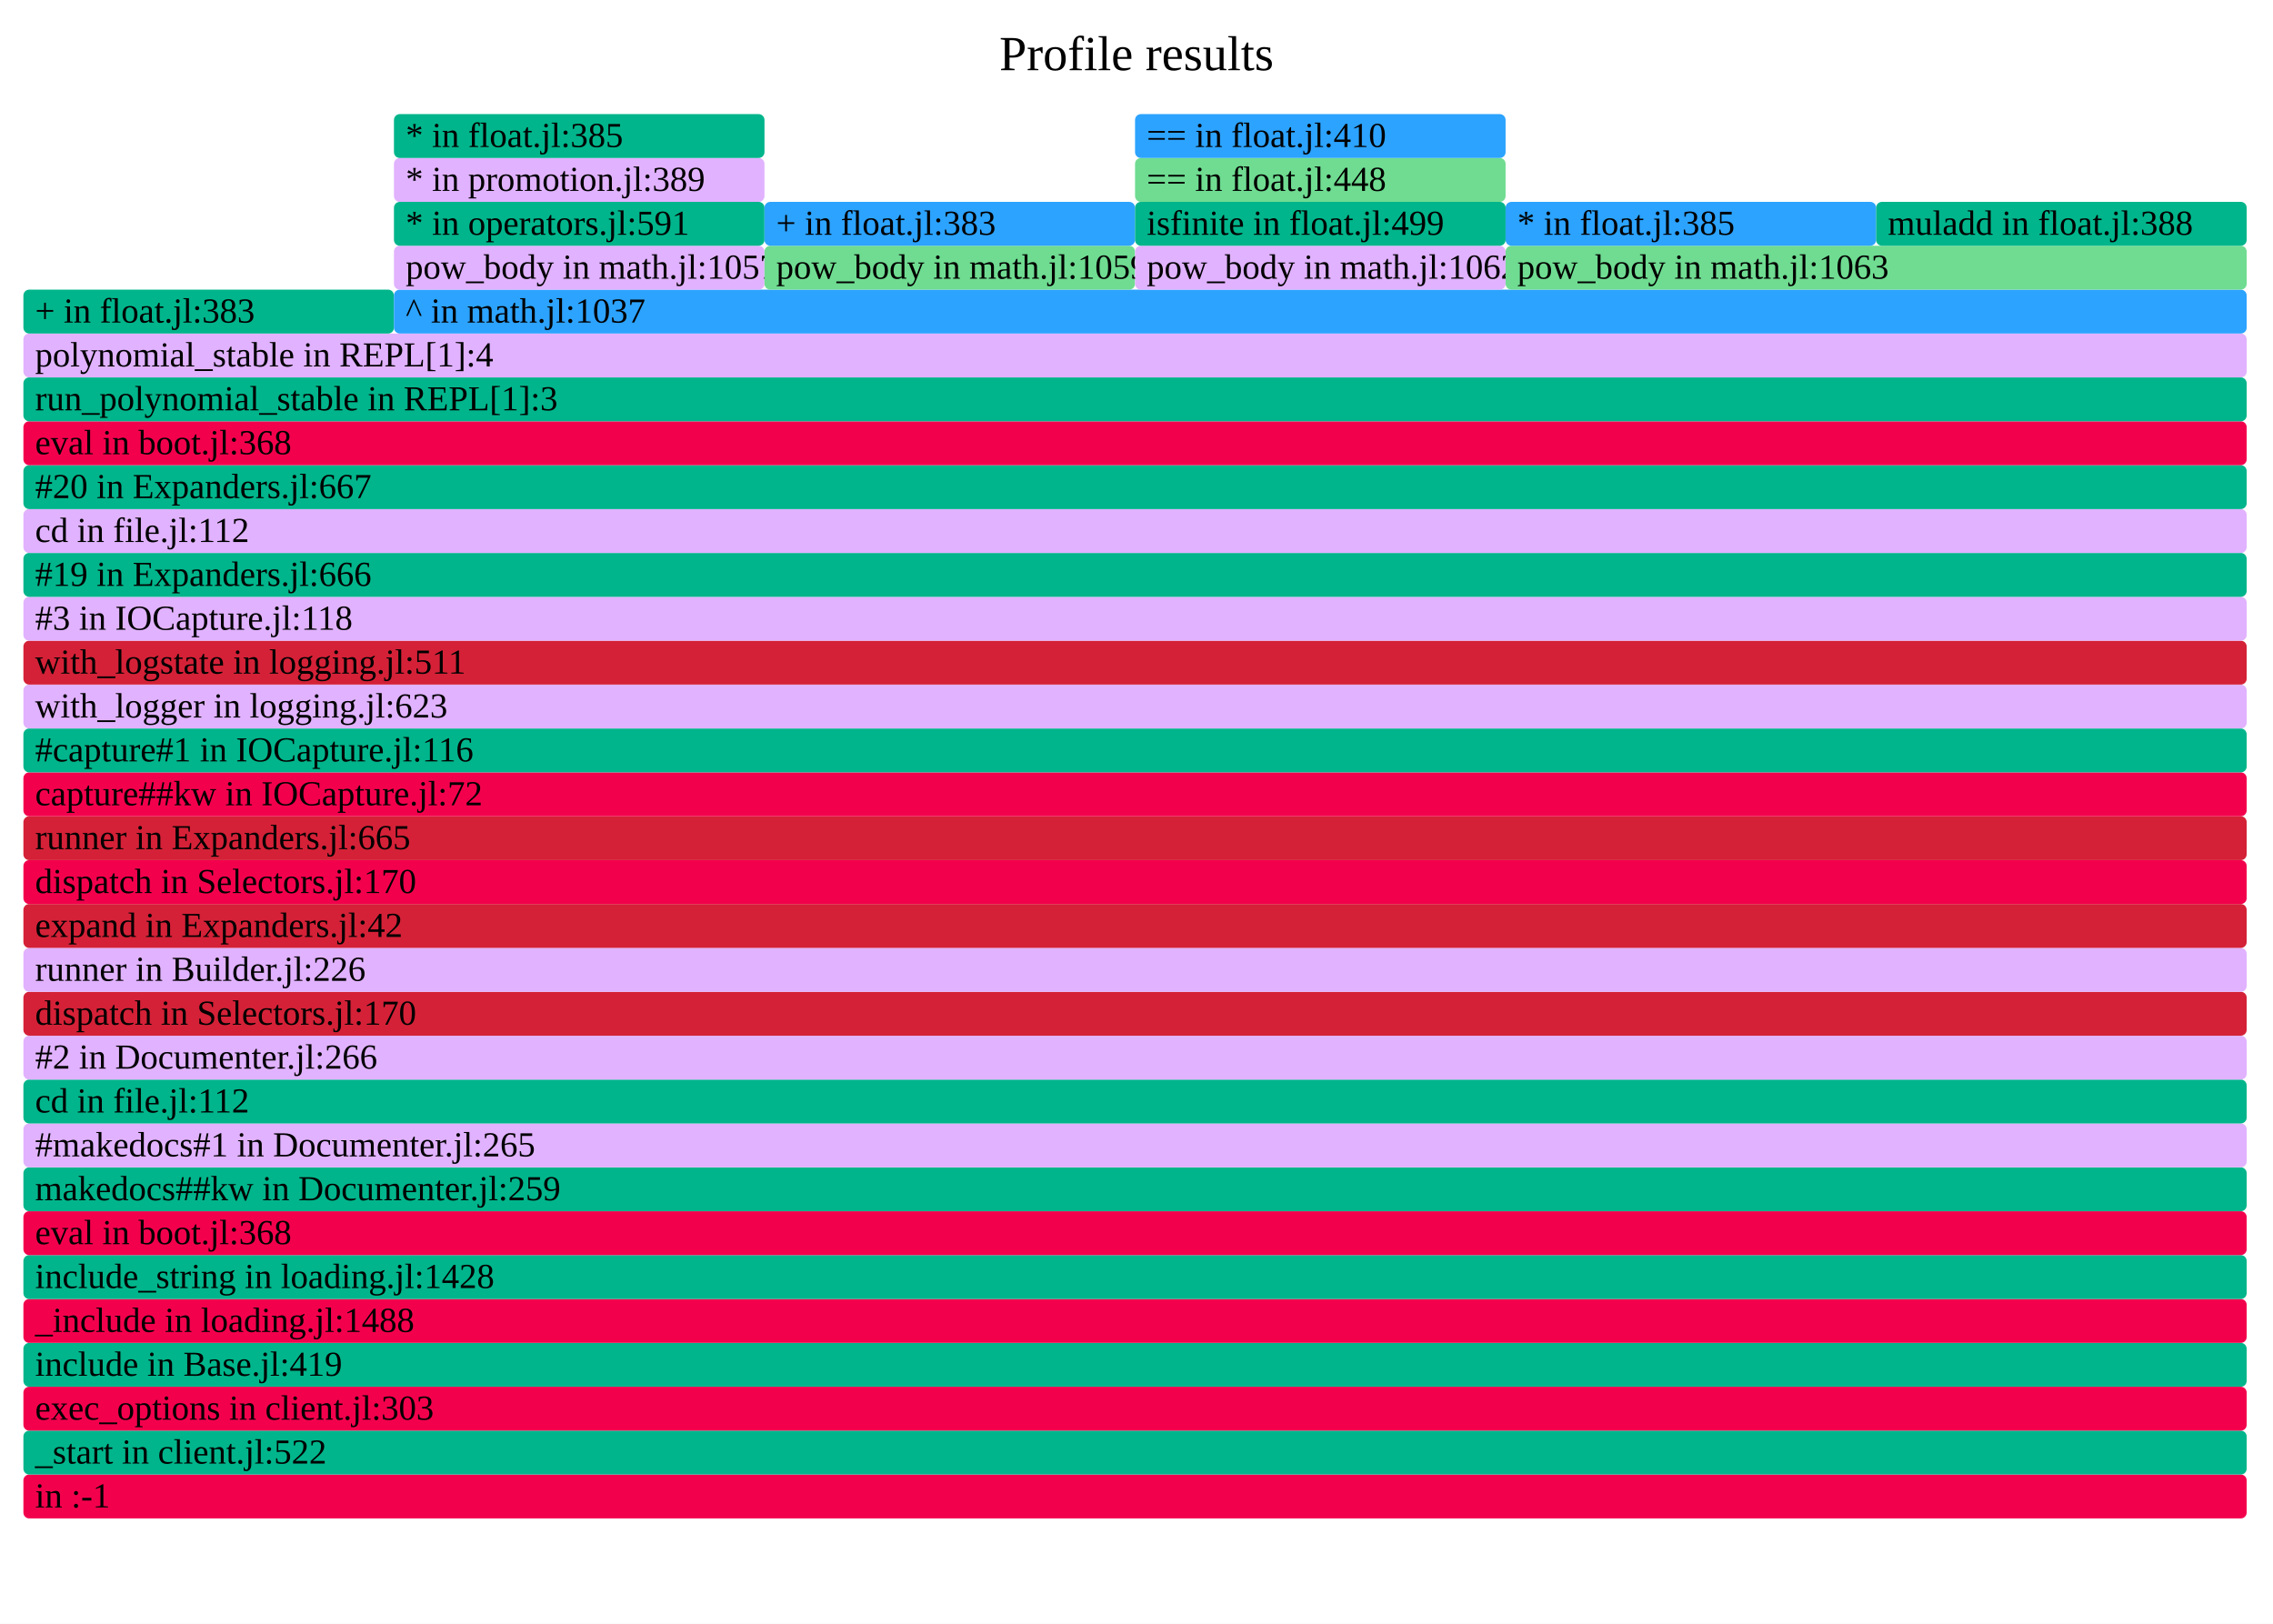
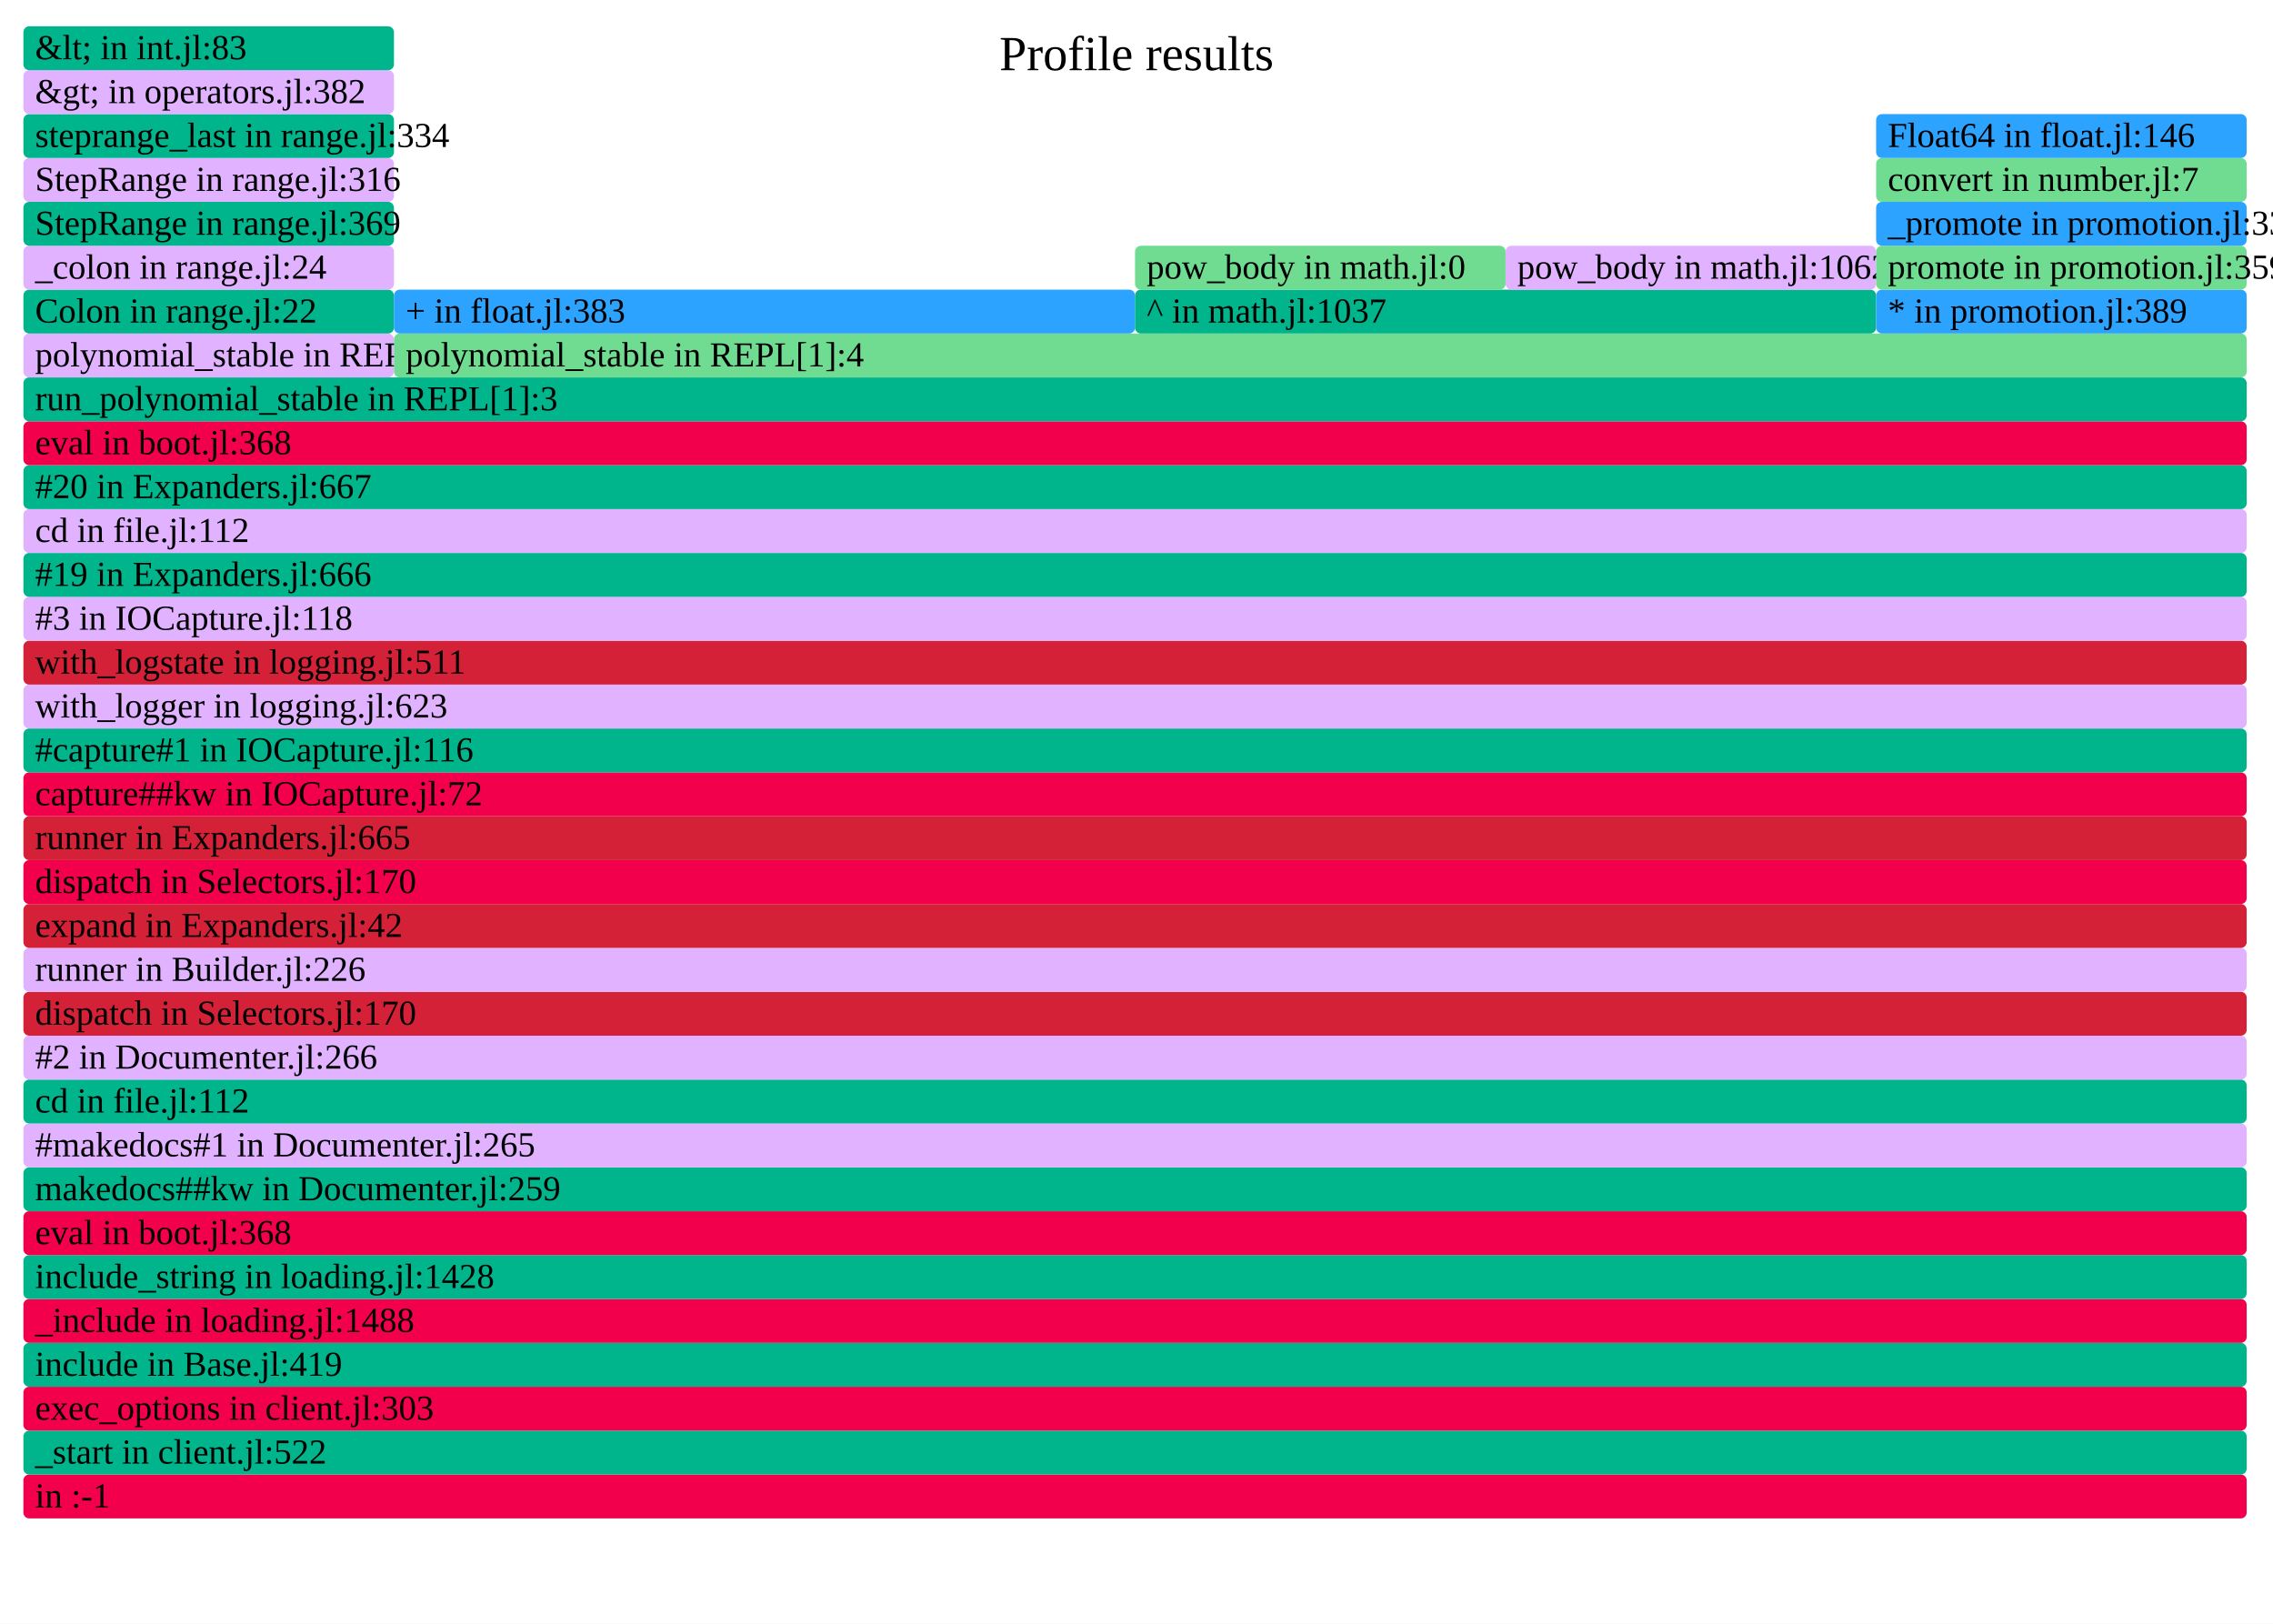
- <svg xmlns="http://www.w3.org/2000/svg" version="1.1" width="777" height="555" viewBox="0 0 777 555" id="fig-c87d0880732e423fbab226c50a7e6bdd">
+ <svg xmlns="http://www.w3.org/2000/svg" version="1.1" width="777" height="555" viewBox="0 0 777 555" id="fig-f278ef6bb1e84aa7a384997f3a2bf4d4">
  <defs>
-     <clipPath id="fig-c87d0880732e423fbab226c50a7e6bdd-clip">
+     <clipPath id="fig-f278ef6bb1e84aa7a384997f3a2bf4d4-clip">
      <rect x="0" y="0" width="777" height="555" />
    </clipPath>
  </defs>
  <style type="text/css">
-     #fig-c87d0880732e423fbab226c50a7e6bdd text {
+     #fig-f278ef6bb1e84aa7a384997f3a2bf4d4 text {
        pointer-events: none;
        font-family: inherit;
        font-size: 12px;
        fill: #000000;
    }
-     text#fig-c87d0880732e423fbab226c50a7e6bdd-caption {
+     text#fig-f278ef6bb1e84aa7a384997f3a2bf4d4-caption {
        font-size: 16.8px;
        fill: #000000;
        text-anchor: middle;
    }
-     #fig-c87d0880732e423fbab226c50a7e6bdd-bg {
+     #fig-f278ef6bb1e84aa7a384997f3a2bf4d4-bg {
        fill: #FFFFFF;
    }
-     #fig-c87d0880732e423fbab226c50a7e6bdd-viewport rect, #fig-c87d0880732e423fbab226c50a7e6bdd-viewport path {
+     #fig-f278ef6bb1e84aa7a384997f3a2bf4d4-viewport rect, #fig-f278ef6bb1e84aa7a384997f3a2bf4d4-viewport path {
        vector-effect: non-scaling-stroke;
        fill-opacity: 1;
    }
-     #fig-c87d0880732e423fbab226c50a7e6bdd-viewport text {
+     #fig-f278ef6bb1e84aa7a384997f3a2bf4d4-viewport text {
        stroke: #000000;
        stroke-width: 0;
        stroke-opacity: 0.35;
    }
-     #fig-c87d0880732e423fbab226c50a7e6bdd-viewport rect:hover, #fig-c87d0880732e423fbab226c50a7e6bdd-viewport path:hover {
+     #fig-f278ef6bb1e84aa7a384997f3a2bf4d4-viewport rect:hover, #fig-f278ef6bb1e84aa7a384997f3a2bf4d4-viewport path:hover {
        fill-opacity: 0.75;
        stroke: #000000;
        stroke-width: 0.5;
    }
-     #fig-c87d0880732e423fbab226c50a7e6bdd-viewport + rect {
+     #fig-f278ef6bb1e84aa7a384997f3a2bf4d4-viewport + rect {
        fill: #FFFFFF;
        opacity: 0.8;
    }
-     text#fig-c87d0880732e423fbab226c50a7e6bdd-details{
+     text#fig-f278ef6bb1e84aa7a384997f3a2bf4d4-details{
        fill: #000000;
    }
</style>
-   <g id="fig-c87d0880732e423fbab226c50a7e6bdd-frame" clip-path="url(#fig-c87d0880732e423fbab226c50a7e6bdd-clip)">
-     <rect id="fig-c87d0880732e423fbab226c50a7e6bdd-bg" x="0" y="0" width="777" height="555" />
-     <text id="fig-c87d0880732e423fbab226c50a7e6bdd-caption" x="388.5" y="24">Profile results</text>
-     <g id="fig-c87d0880732e423fbab226c50a7e6bdd-viewport" transform="scale(1)">
+   <g id="fig-f278ef6bb1e84aa7a384997f3a2bf4d4-frame" clip-path="url(#fig-f278ef6bb1e84aa7a384997f3a2bf4d4-clip)">
+     <rect id="fig-f278ef6bb1e84aa7a384997f3a2bf4d4-bg" x="0" y="0" width="777" height="555" />
+     <text id="fig-f278ef6bb1e84aa7a384997f3a2bf4d4-caption" x="388.5" y="24">Profile results</text>
+     <g id="fig-f278ef6bb1e84aa7a384997f3a2bf4d4-viewport" transform="scale(1)">
      <rect x="8" y="504" width="760" height="15" rx="2" fill="#F3004D" data-dinfo="" />
      <text x="8" dx="4" y="515.25"> in :-1</text>
      <rect x="8" y="489" width="760" height="15" rx="2" fill="#00B58B" data-dinfo="./" />
      <text x="8" dx="4" y="500.25">_start in client.jl:522</text>
      <rect x="8" y="474" width="760" height="15" rx="2" fill="#F3004D" data-dinfo="./" />
      <text x="8" dx="4" y="485.25">exec_options in client.jl:303</text>
      <rect x="8" y="459" width="760" height="15" rx="2" fill="#00B58B" data-dinfo="./" />
      <text x="8" dx="4" y="470.25">include in Base.jl:419</text>
      <rect x="8" y="444" width="760" height="15" rx="2" fill="#F3004D" data-dinfo="./" />
      <text x="8" dx="4" y="455.25">_include in loading.jl:1488</text>
      <rect x="8" y="429" width="760" height="15" rx="2" fill="#00B58B" data-dinfo="./" />
      <text x="8" dx="4" y="440.25">include_string in loading.jl:1428</text>
      <rect x="8" y="414" width="760" height="15" rx="2" fill="#F3004D" data-dinfo="./" />
      <text x="8" dx="4" y="425.25">eval in boot.jl:368</text>
      <rect x="8" y="399" width="760" height="15" rx="2" fill="#00B58B" data-dinfo="/home/runner/.julia/packages/Documenter/qdbx6/src/" />
      <text x="8" dx="4" y="410.25">makedocs##kw in Documenter.jl:259</text>
      <rect x="8" y="384" width="760" height="15" rx="2" fill="#E1B2FF" data-dinfo="/home/runner/.julia/packages/Documenter/qdbx6/src/" />
      <text x="8" dx="4" y="395.25">#makedocs#1 in Documenter.jl:265</text>
      <rect x="8" y="369" width="760" height="15" rx="2" fill="#00B58B" data-dinfo="./" />
      <text x="8" dx="4" y="380.25">cd in file.jl:112</text>
      <rect x="8" y="354" width="760" height="15" rx="2" fill="#E1B2FF" data-dinfo="/home/runner/.julia/packages/Documenter/qdbx6/src/" />
      <text x="8" dx="4" y="365.25">#2 in Documenter.jl:266</text>
      <rect x="8" y="339" width="760" height="15" rx="2" fill="#D42137" data-dinfo="/home/runner/.julia/packages/Documenter/qdbx6/src/Utilities/" />
      <text x="8" dx="4" y="350.25">dispatch in Selectors.jl:170</text>
      <rect x="8" y="324" width="760" height="15" rx="2" fill="#E1B2FF" data-dinfo="/home/runner/.julia/packages/Documenter/qdbx6/src/" />
      <text x="8" dx="4" y="335.25">runner in Builder.jl:226</text>
      <rect x="8" y="309" width="760" height="15" rx="2" fill="#D42137" data-dinfo="/home/runner/.julia/packages/Documenter/qdbx6/src/" />
      <text x="8" dx="4" y="320.25">expand in Expanders.jl:42</text>
      <rect x="8" y="294" width="760" height="15" rx="2" fill="#F3004D" data-dinfo="/home/runner/.julia/packages/Documenter/qdbx6/src/Utilities/" />
      <text x="8" dx="4" y="305.25">dispatch in Selectors.jl:170</text>
      <rect x="8" y="279" width="760" height="15" rx="2" fill="#D42137" data-dinfo="/home/runner/.julia/packages/Documenter/qdbx6/src/" />
      <text x="8" dx="4" y="290.25">runner in Expanders.jl:665</text>
      <rect x="8" y="264" width="760" height="15" rx="2" fill="#F3004D" data-dinfo="/home/runner/.julia/packages/IOCapture/sXY71/src/" />
      <text x="8" dx="4" y="275.25">capture##kw in IOCapture.jl:72</text>
      <rect x="8" y="249" width="760" height="15" rx="2" fill="#00B58B" data-dinfo="/home/runner/.julia/packages/IOCapture/sXY71/src/" />
      <text x="8" dx="4" y="260.25">#capture#1 in IOCapture.jl:116</text>
      <rect x="8" y="234" width="760" height="15" rx="2" fill="#E1B2FF" data-dinfo="./" />
      <text x="8" dx="4" y="245.25">with_logger in logging.jl:623</text>
      <rect x="8" y="219" width="760" height="15" rx="2" fill="#D42137" data-dinfo="./" />
      <text x="8" dx="4" y="230.25">with_logstate in logging.jl:511</text>
      <rect x="8" y="204" width="760" height="15" rx="2" fill="#E1B2FF" data-dinfo="/home/runner/.julia/packages/IOCapture/sXY71/src/" />
      <text x="8" dx="4" y="215.25">#3 in IOCapture.jl:118</text>
      <rect x="8" y="189" width="760" height="15" rx="2" fill="#00B58B" data-dinfo="/home/runner/.julia/packages/Documenter/qdbx6/src/" />
      <text x="8" dx="4" y="200.25">#19 in Expanders.jl:666</text>
      <rect x="8" y="174" width="760" height="15" rx="2" fill="#E1B2FF" data-dinfo="./" />
      <text x="8" dx="4" y="185.25">cd in file.jl:112</text>
      <rect x="8" y="159" width="760" height="15" rx="2" fill="#00B58B" data-dinfo="/home/runner/.julia/packages/Documenter/qdbx6/src/" />
      <text x="8" dx="4" y="170.25">#20 in Expanders.jl:667</text>
      <rect x="8" y="144" width="760" height="15" rx="2" fill="#F3004D" data-dinfo="./" />
      <text x="8" dx="4" y="155.25">eval in boot.jl:368</text>
      <rect x="8" y="129" width="760" height="15" rx="2" fill="#00B58B" data-dinfo="./" />
      <text x="8" dx="4" y="140.25">run_polynomial_stable in REPL[1]:3</text>
-       <rect x="8" y="114" width="760" height="15" rx="2" fill="#E1B2FF" data-dinfo="./" />
-       <text x="8" dx="4" y="125.25">polynomial_stable in REPL[1]:4</text>
+       <rect x="8" y="114" width="126.67" height="15" rx="2" fill="#E1B2FF" data-dinfo="./" />
+       <text x="8" dx="4" y="125.25">polynomial_stable in REPL[1]:3</text>
      <rect x="8" y="99" width="126.67" height="15" rx="2" fill="#00B58B" data-dinfo="./" />
-       <text x="8" dx="4" y="110.25">+ in float.jl:383</text>
-       <rect x="134.67" y="99" width="633.33" height="15" rx="2" fill="#2CA3FF" data-dinfo="./" />
-       <text x="134.67" dx="4" y="110.25">^ in math.jl:1037</text>
-       <rect x="134.67" y="84" width="126.66" height="15" rx="2" fill="#E1B2FF" data-dinfo="./" />
-       <text x="134.67" dx="4" y="95.25">pow_body in math.jl:1057</text>
-       <rect x="134.67" y="69" width="126.66" height="15" rx="2" fill="#00B58B" data-dinfo="./" />
-       <text x="134.67" dx="4" y="80.25">* in operators.jl:591</text>
-       <rect x="134.67" y="54" width="126.66" height="15" rx="2" fill="#E1B2FF" data-dinfo="./" />
-       <text x="134.67" dx="4" y="65.25">* in promotion.jl:389</text>
-       <rect x="134.67" y="39" width="126.66" height="15" rx="2" fill="#00B58B" data-dinfo="./" />
-       <text x="134.67" dx="4" y="50.25">* in float.jl:385</text>
-       <rect x="261.33" y="84" width="126.67" height="15" rx="2" fill="#6FDC91" data-dinfo="./" />
-       <text x="261.33" dx="4" y="95.25">pow_body in math.jl:1059</text>
-       <rect x="261.33" y="69" width="126.67" height="15" rx="2" fill="#2CA3FF" data-dinfo="./" />
-       <text x="261.33" dx="4" y="80.25">+ in float.jl:383</text>
-       <rect x="388" y="84" width="126.67" height="15" rx="2" fill="#E1B2FF" data-dinfo="./" />
-       <text x="388" dx="4" y="95.25">pow_body in math.jl:1062</text>
-       <rect x="388" y="69" width="126.67" height="15" rx="2" fill="#00B58B" data-dinfo="./" />
-       <text x="388" dx="4" y="80.25">isfinite in float.jl:499</text>
-       <rect x="388" y="54" width="126.67" height="15" rx="2" fill="#6FDC91" data-dinfo="./" />
-       <text x="388" dx="4" y="65.25">== in float.jl:448</text>
-       <rect x="388" y="39" width="126.67" height="15" rx="2" fill="#2CA3FF" data-dinfo="./" />
-       <text x="388" dx="4" y="50.25">== in float.jl:410</text>
-       <rect x="514.67" y="84" width="253.33" height="15" rx="2" fill="#6FDC91" data-dinfo="./" />
-       <text x="514.67" dx="4" y="95.25">pow_body in math.jl:1063</text>
-       <rect x="514.67" y="69" width="126.66" height="15" rx="2" fill="#2CA3FF" data-dinfo="./" />
-       <text x="514.67" dx="4" y="80.25">* in float.jl:385</text>
-       <rect x="641.33" y="69" width="126.67" height="15" rx="2" fill="#00B58B" data-dinfo="./" />
-       <text x="641.33" dx="4" y="80.25">muladd in float.jl:388</text>
+       <text x="8" dx="4" y="110.25">Colon in range.jl:22</text>
+       <rect x="8" y="84" width="126.67" height="15" rx="2" fill="#E1B2FF" data-dinfo="./" />
+       <text x="8" dx="4" y="95.25">_colon in range.jl:24</text>
+       <rect x="8" y="69" width="126.67" height="15" rx="2" fill="#00B58B" data-dinfo="./" />
+       <text x="8" dx="4" y="80.25">StepRange in range.jl:369</text>
+       <rect x="8" y="54" width="126.67" height="15" rx="2" fill="#E1B2FF" data-dinfo="./" />
+       <text x="8" dx="4" y="65.25">StepRange in range.jl:316</text>
+       <rect x="8" y="39" width="126.67" height="15" rx="2" fill="#00B58B" data-dinfo="./" />
+       <text x="8" dx="4" y="50.25">steprange_last in range.jl:334</text>
+       <rect x="8" y="24" width="126.67" height="15" rx="2" fill="#E1B2FF" data-dinfo="./" />
+       <text x="8" dx="4" y="35.25">&amp;gt; in operators.jl:382</text>
+       <rect x="8" y="9" width="126.67" height="15" rx="2" fill="#00B58B" data-dinfo="./" />
+       <text x="8" dx="4" y="20.25">&amp;lt; in int.jl:83</text>
+       <rect x="134.67" y="114" width="633.33" height="15" rx="2" fill="#6FDC91" data-dinfo="./" />
+       <text x="134.67" dx="4" y="125.25">polynomial_stable in REPL[1]:4</text>
+       <rect x="134.67" y="99" width="253.33" height="15" rx="2" fill="#2CA3FF" data-dinfo="./" />
+       <text x="134.67" dx="4" y="110.25">+ in float.jl:383</text>
+       <rect x="388" y="99" width="253.33" height="15" rx="2" fill="#00B58B" data-dinfo="./" />
+       <text x="388" dx="4" y="110.25">^ in math.jl:1037</text>
+       <rect x="388" y="84" width="126.67" height="15" rx="2" fill="#6FDC91" data-dinfo="./" />
+       <text x="388" dx="4" y="95.25">pow_body in math.jl:0</text>
+       <rect x="514.67" y="84" width="126.66" height="15" rx="2" fill="#E1B2FF" data-dinfo="./" />
+       <text x="514.67" dx="4" y="95.25">pow_body in math.jl:1062</text>
+       <rect x="641.33" y="99" width="126.67" height="15" rx="2" fill="#2CA3FF" data-dinfo="./" />
+       <text x="641.33" dx="4" y="110.25">* in promotion.jl:389</text>
+       <rect x="641.33" y="84" width="126.67" height="15" rx="2" fill="#6FDC91" data-dinfo="./" />
+       <text x="641.33" dx="4" y="95.25">promote in promotion.jl:359</text>
+       <rect x="641.33" y="69" width="126.67" height="15" rx="2" fill="#2CA3FF" data-dinfo="./" />
+       <text x="641.33" dx="4" y="80.25">_promote in promotion.jl:336</text>
+       <rect x="641.33" y="54" width="126.67" height="15" rx="2" fill="#6FDC91" data-dinfo="./" />
+       <text x="641.33" dx="4" y="65.25">convert in number.jl:7</text>
+       <rect x="641.33" y="39" width="126.67" height="15" rx="2" fill="#2CA3FF" data-dinfo="./" />
+       <text x="641.33" dx="4" y="50.25">Float64 in float.jl:146</text>
    </g>
  </g>
</svg>
